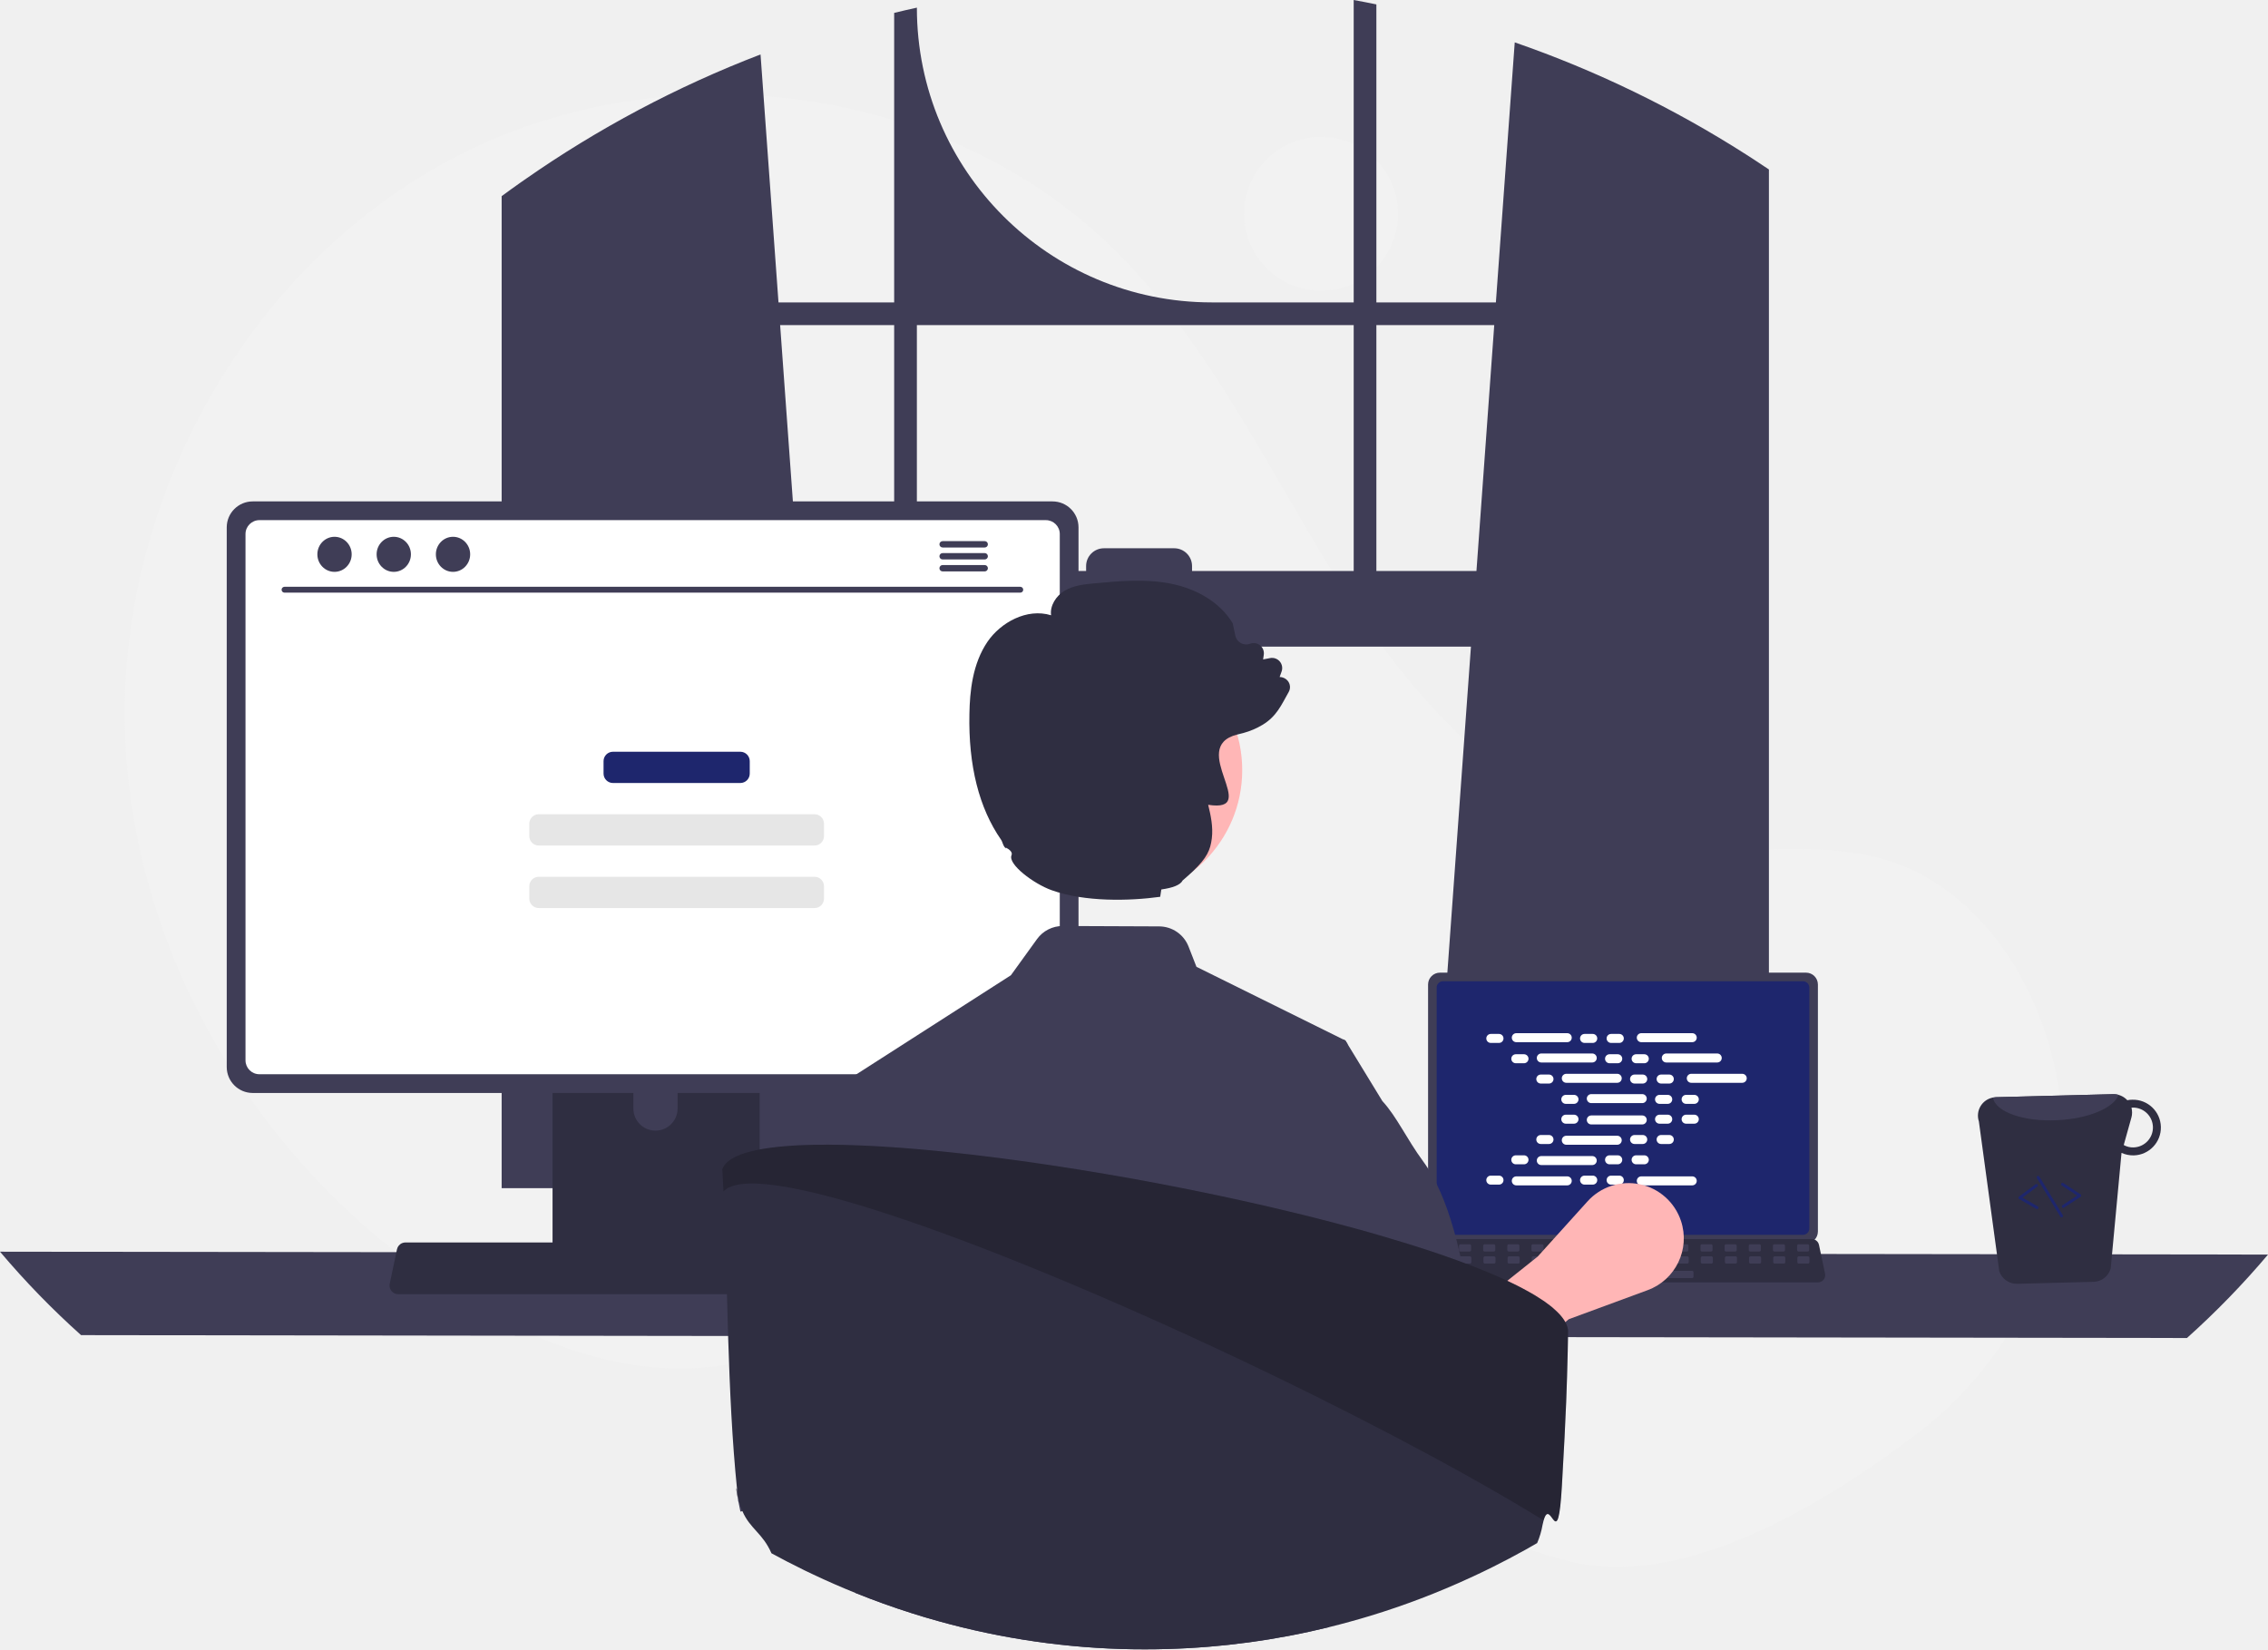
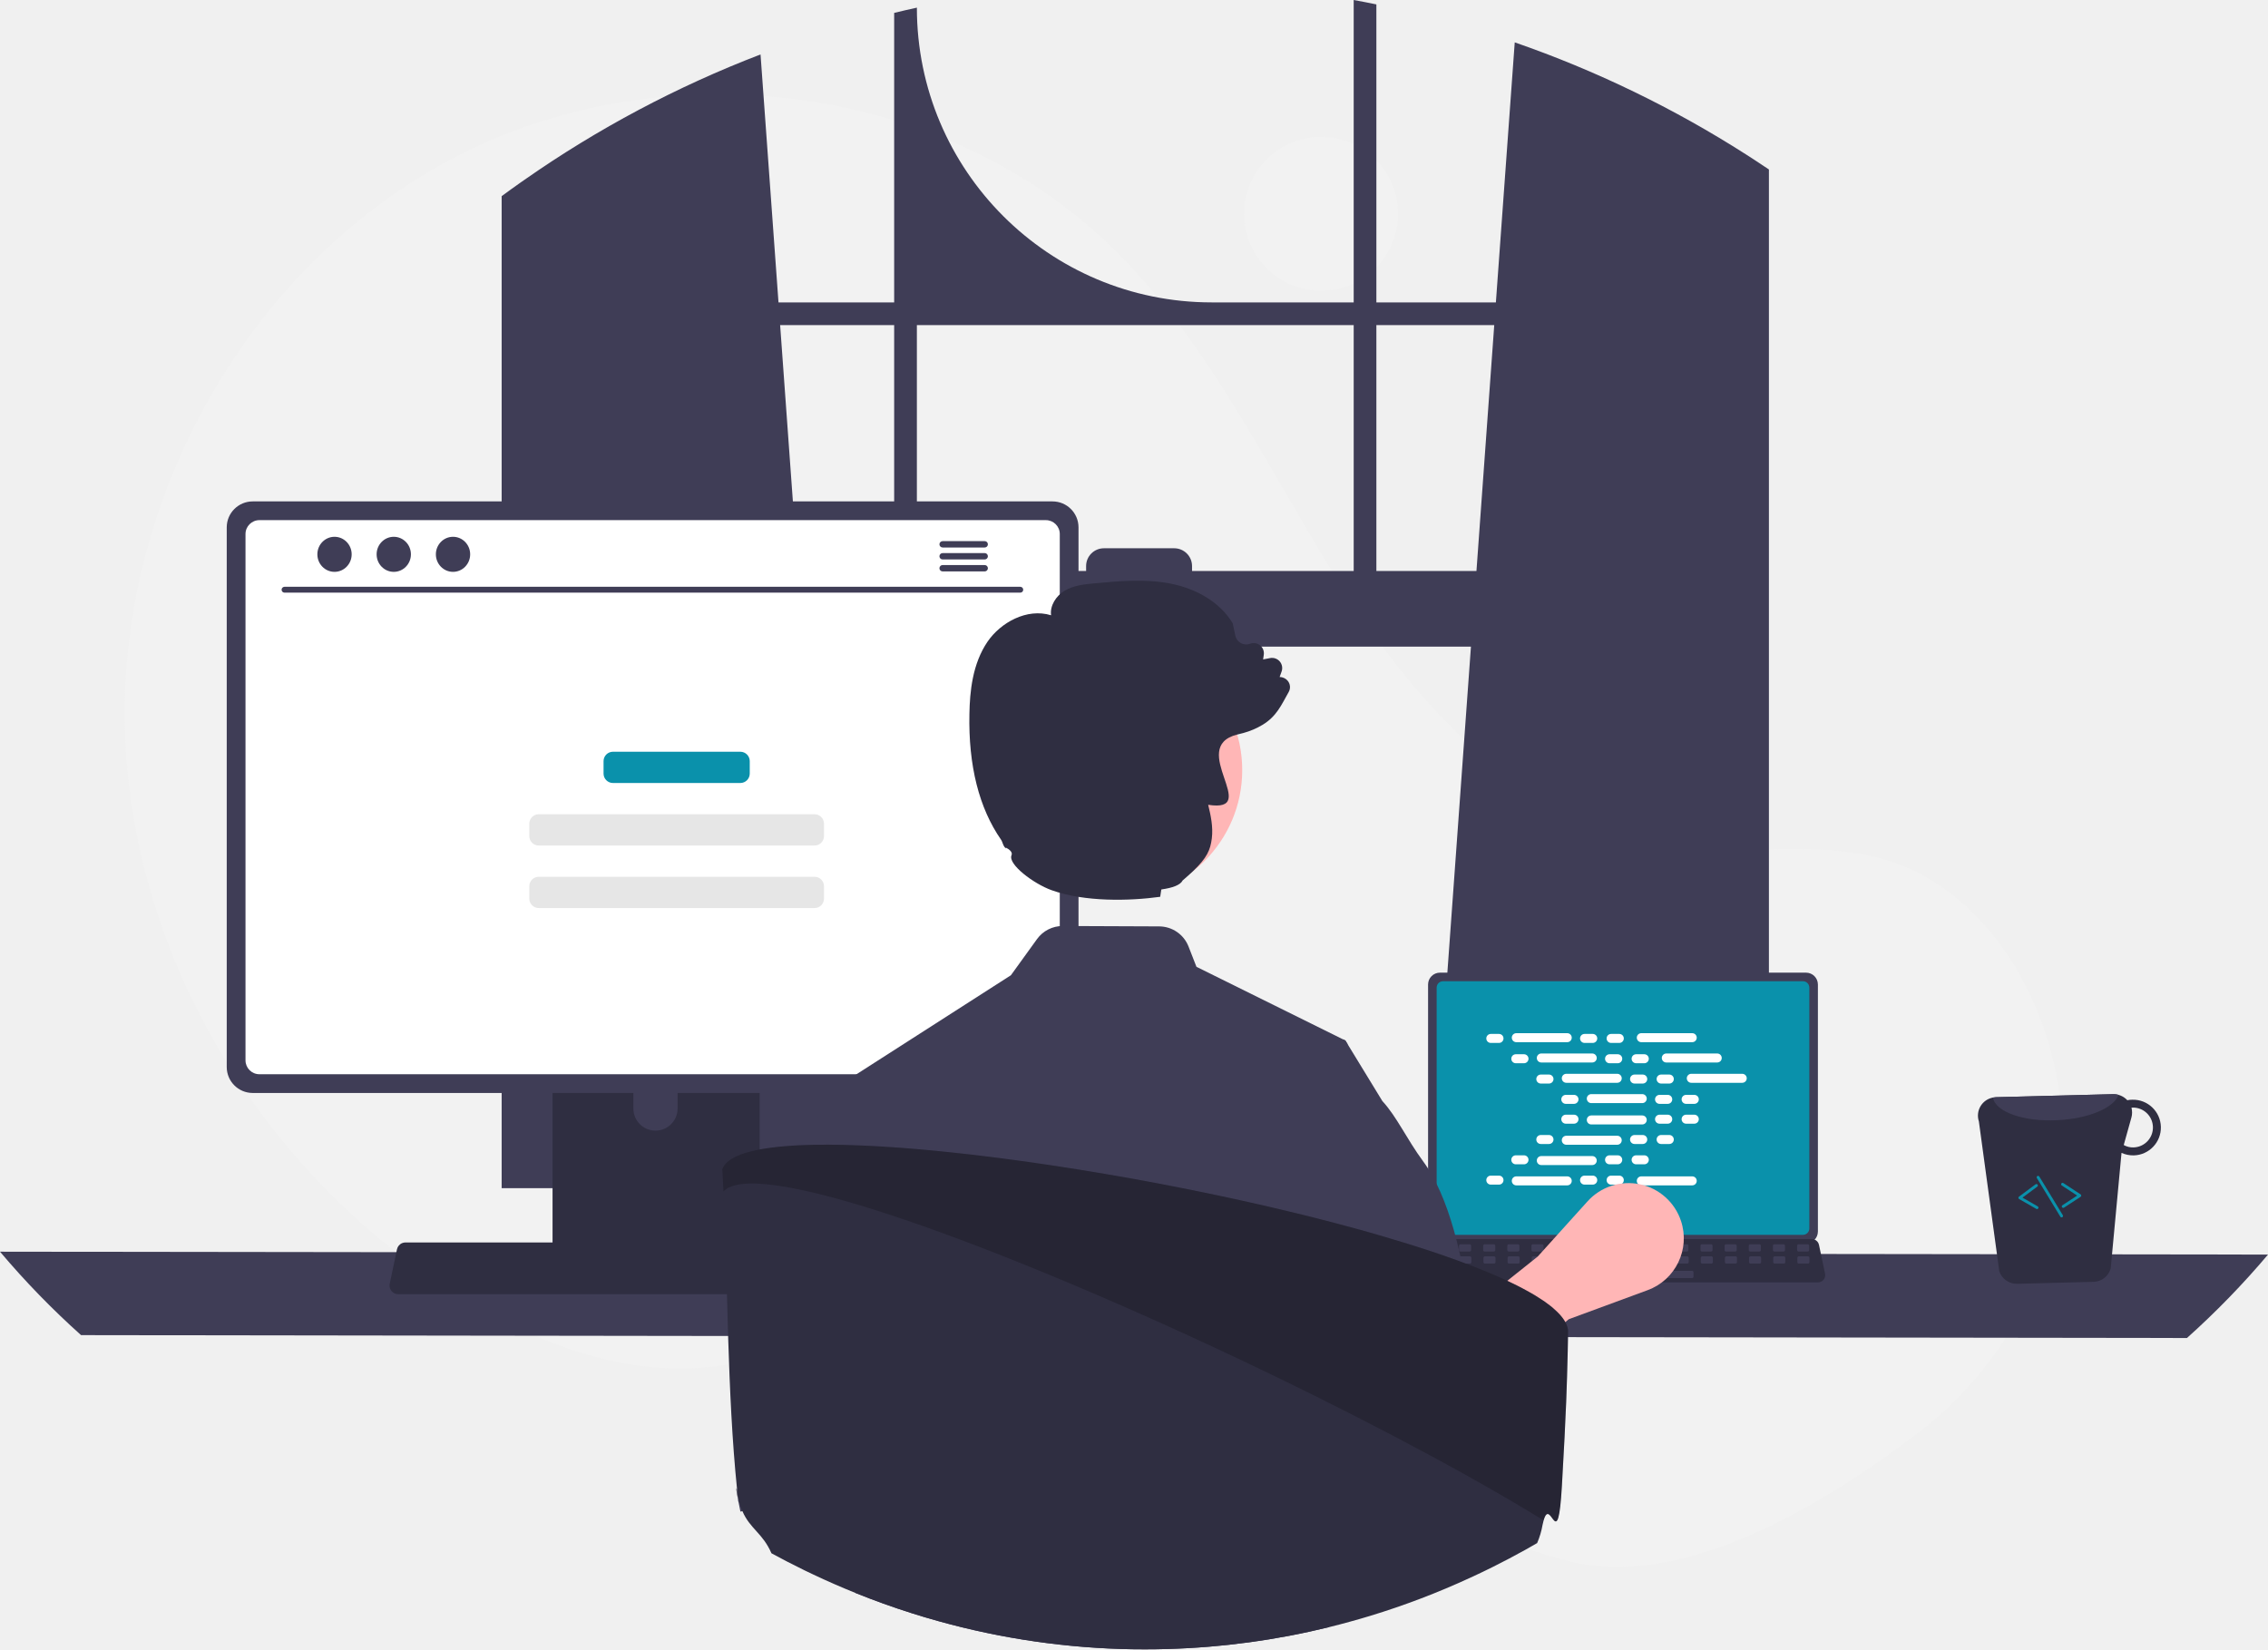
<svg xmlns="http://www.w3.org/2000/svg" data-name="Layer 1" width="786.82" height="572.258" viewBox="0 0 786.82 572.258">
  <circle cx="458.321" cy="74.182" r="26.701" fill="#f2f2f2" />
  <path d="M872.038,661.023c39.688-30.229,58.644-81.025,46.776-129.482q-.442-1.806-.934-3.604c-7.867-28.763-27.332-56.101-55.7-65.291-23.82-7.717-49.82-1.783-74.669-4.851-48.781-6.024-86.601-45.494-113.211-86.819-26.611-41.325-47.062-87.583-82.422-121.724-58.285-56.275-153.362-68.391-225.627-31.76C293.987,254.121,247.955,335.391,249.918,416.386c1.963,80.995,50.046,158.432,119.875,199.517,25.652,15.093,55.321,25.785,84.848,22.044,25.62-3.246,48.899-17.013,74.399-21.1,40.091-6.426,79.927,11.701,114.603,32.824,34.676,21.123,68.17,46.16,107.574,55.952C789.478,715.131,836.881,687.801,872.038,661.023Z" transform="translate(-206.59 -163.8711)" fill="#f2f2f2" />
  <path d="M815.016,219.191c-.87-.58-1.75-1.13-2.62-1.69a380.24,380.24,0,0,0-80.31-38.93l-6.54,90.22h-41.46v-103.39c-2.61-.54-5.24-1.05-7.87-1.53v104.92H626.946A102.27,102.27,0,0,1,524.676,166.521v-0c-2.64.57-5.26,1.18-7.88,1.83v100.44h-40.13l-6.23-86.03a380.858,380.858,0,0,0-81.94,43.53c-.44.3-.88.61-1.31.91-2.21,1.55-4.39,3.13-6.56,4.73v344.19h118.27l-2.09-28.95-11.5-158.95h231.59l-11.5,158.95-2.09,28.95h116.96v-353.45Q817.656,220.901,815.016,219.191Zm-298.22,142.78h-33.39l-6.17-85.3h39.56Zm159.42,0h-56.08v-1.69a6.18,6.18,0,0,0-6.19-6.18h-24.38a6.178,6.178,0,0,0-6.18,6.18v1.69h-58.71v-85.3h151.54Zm7.87,0v-85.3h40.89l-6.17,85.3Z" transform="translate(-206.59 -163.8711)" fill="#3f3d56" />
  <path d="M206.59,598.162a289.003,289.003,0,0,0,28.12,28.95l730.58,1a289.003,289.003,0,0,0,28.12-28.95Z" transform="translate(-206.59 -163.8711)" fill="#3f3d56" />
  <path d="M702.02,505.462v85.704a4.122,4.122,0,0,0,4.119,4.119H833.143a4.122,4.122,0,0,0,4.119-4.119v-85.704a4.124,4.124,0,0,0-4.119-4.115H706.139A4.124,4.124,0,0,0,702.02,505.462Z" transform="translate(-206.59 -163.8711)" fill="#3f3d56" />
-   <path d="M704.999,506.529V590.109a2.205,2.205,0,0,0,2.201,2.201H832.086a2.205,2.205,0,0,0,2.201-2.201V506.529a2.206,2.206,0,0,0-2.201-2.206H707.201A2.206,2.206,0,0,0,704.999,506.529Z" transform="translate(-206.59 -163.8711)" fill="#1e266d" />
+   <path d="M704.999,506.529V590.109a2.205,2.205,0,0,0,2.201,2.201H832.086a2.205,2.205,0,0,0,2.201-2.201V506.529a2.206,2.206,0,0,0-2.201-2.206H707.201A2.206,2.206,0,0,0,704.999,506.529Z" transform="translate(-206.59 -163.8711)" fill="#0a91ab" />
  <path d="M699.364,607.881a2.47,2.47,0,0,0,1.943.93H837.299a2.502,2.502,0,0,0,2.446-3.016l-2.111-10.027a2.507,2.507,0,0,0-1.558-1.818,2.425,2.425,0,0,0-.888-.168H703.41a2.424,2.424,0,0,0-.888.168,2.507,2.507,0,0,0-1.558,1.818l-2.111,10.027A2.501,2.501,0,0,0,699.364,607.881Z" transform="translate(-206.59 -163.8711)" fill="#2f2e41" />
  <rect x="830.034" y="595.588" width="4.188" height="2.513" rx="0.488" transform="translate(1457.666 1029.819) rotate(-180)" fill="#3f3d56" />
  <rect x="821.657" y="595.588" width="4.188" height="2.513" rx="0.488" transform="translate(1440.912 1029.819) rotate(-180)" fill="#3f3d56" />
  <rect x="813.28" y="595.588" width="4.188" height="2.513" rx="0.488" transform="translate(1424.158 1029.819) rotate(-180)" fill="#3f3d56" />
  <rect x="804.903" y="595.588" width="4.188" height="2.513" rx="0.488" transform="translate(1407.404 1029.819) rotate(-180)" fill="#3f3d56" />
  <rect x="796.526" y="595.588" width="4.188" height="2.513" rx="0.488" transform="translate(1390.65 1029.819) rotate(-180)" fill="#3f3d56" />
  <rect x="788.149" y="595.588" width="4.188" height="2.513" rx="0.488" transform="translate(1373.896 1029.819) rotate(-180)" fill="#3f3d56" />
  <rect x="779.772" y="595.588" width="4.188" height="2.513" rx="0.488" transform="translate(1357.142 1029.819) rotate(-180)" fill="#3f3d56" />
  <rect x="771.395" y="595.588" width="4.188" height="2.513" rx="0.488" transform="translate(1340.388 1029.819) rotate(-180)" fill="#3f3d56" />
  <rect x="763.018" y="595.588" width="4.188" height="2.513" rx="0.488" transform="translate(1323.634 1029.819) rotate(-180)" fill="#3f3d56" />
  <rect x="754.641" y="595.588" width="4.188" height="2.513" rx="0.488" transform="translate(1306.88 1029.819) rotate(-180)" fill="#3f3d56" />
  <rect x="746.264" y="595.588" width="4.188" height="2.513" rx="0.488" transform="translate(1290.126 1029.819) rotate(-180)" fill="#3f3d56" />
  <rect x="737.887" y="595.588" width="4.188" height="2.513" rx="0.488" transform="translate(1273.372 1029.819) rotate(-180)" fill="#3f3d56" />
  <rect x="729.51" y="595.588" width="4.188" height="2.513" rx="0.488" transform="translate(1256.618 1029.819) rotate(-180)" fill="#3f3d56" />
  <rect x="721.133" y="595.588" width="4.188" height="2.513" rx="0.488" transform="translate(1239.865 1029.819) rotate(-180)" fill="#3f3d56" />
  <rect x="712.756" y="595.588" width="4.188" height="2.513" rx="0.488" transform="translate(1223.111 1029.819) rotate(-180)" fill="#3f3d56" />
  <rect x="704.379" y="595.588" width="4.188" height="2.513" rx="0.488" transform="translate(1206.357 1029.819) rotate(-180)" fill="#3f3d56" />
  <rect x="830.133" y="599.777" width="4.188" height="2.513" rx="0.488" transform="translate(1457.864 1038.196) rotate(-180)" fill="#3f3d56" />
  <rect x="821.756" y="599.777" width="4.188" height="2.513" rx="0.488" transform="translate(1441.11 1038.196) rotate(-180)" fill="#3f3d56" />
  <rect x="813.379" y="599.777" width="4.188" height="2.513" rx="0.488" transform="translate(1424.356 1038.196) rotate(-180)" fill="#3f3d56" />
  <rect x="805.002" y="599.777" width="4.188" height="2.513" rx="0.488" transform="translate(1407.602 1038.196) rotate(-180)" fill="#3f3d56" />
  <rect x="796.625" y="599.777" width="4.188" height="2.513" rx="0.488" transform="translate(1390.848 1038.196) rotate(-180)" fill="#3f3d56" />
  <rect x="788.248" y="599.777" width="4.188" height="2.513" rx="0.488" transform="translate(1374.094 1038.196) rotate(-180)" fill="#3f3d56" />
  <rect x="779.871" y="599.777" width="4.188" height="2.513" rx="0.488" transform="translate(1357.34 1038.196) rotate(-180)" fill="#3f3d56" />
  <rect x="771.494" y="599.777" width="4.188" height="2.513" rx="0.488" transform="translate(1340.586 1038.196) rotate(-180)" fill="#3f3d56" />
  <rect x="763.117" y="599.777" width="4.188" height="2.513" rx="0.488" transform="translate(1323.832 1038.196) rotate(-180)" fill="#3f3d56" />
  <rect x="754.74" y="599.777" width="4.188" height="2.513" rx="0.488" transform="translate(1307.078 1038.196) rotate(-180)" fill="#3f3d56" />
  <rect x="746.363" y="599.777" width="4.188" height="2.513" rx="0.488" transform="translate(1290.324 1038.196) rotate(-180)" fill="#3f3d56" />
  <rect x="737.986" y="599.777" width="4.188" height="2.513" rx="0.488" transform="translate(1273.57 1038.196) rotate(-180)" fill="#3f3d56" />
  <rect x="729.609" y="599.777" width="4.188" height="2.513" rx="0.488" transform="translate(1256.816 1038.196) rotate(-180)" fill="#3f3d56" />
  <rect x="721.232" y="599.777" width="4.188" height="2.513" rx="0.488" transform="translate(1240.062 1038.196) rotate(-180)" fill="#3f3d56" />
  <rect x="712.855" y="599.777" width="4.188" height="2.513" rx="0.488" transform="translate(1223.309 1038.196) rotate(-180)" fill="#3f3d56" />
  <rect x="704.478" y="599.777" width="4.188" height="2.513" rx="0.488" transform="translate(1206.555 1038.196) rotate(-180)" fill="#3f3d56" />
  <rect x="760.604" y="604.803" width="33.508" height="2.513" rx="0.488" transform="translate(1348.126 1048.248) rotate(-180)" fill="#3f3d56" />
  <rect x="515.631" y="358.737" width="5.966" height="3.122" rx="1.561" fill="#fff" />
  <rect x="548.154" y="358.737" width="5.966" height="3.122" rx="1.561" fill="#fff" />
  <rect x="557.369" y="358.737" width="5.966" height="3.122" rx="1.561" fill="#fff" />
  <rect x="524.477" y="358.477" width="20.796" height="3.122" rx="1.561" fill="#fff" />
  <rect x="567.841" y="358.477" width="20.796" height="3.122" rx="1.561" fill="#fff" />
  <rect x="524.304" y="365.784" width="5.966" height="3.122" rx="1.561" fill="#fff" />
  <rect x="556.827" y="365.784" width="5.966" height="3.122" rx="1.561" fill="#fff" />
  <rect x="566.042" y="365.784" width="5.966" height="3.122" rx="1.561" fill="#fff" />
  <rect x="533.15" y="365.523" width="20.796" height="3.122" rx="1.561" fill="#fff" />
  <rect x="576.514" y="365.523" width="20.796" height="3.122" rx="1.561" fill="#fff" />
  <rect x="532.977" y="372.83" width="5.966" height="3.122" rx="1.561" fill="#fff" />
  <rect x="565.5" y="372.83" width="5.966" height="3.122" rx="1.561" fill="#fff" />
  <rect x="574.715" y="372.83" width="5.966" height="3.122" rx="1.561" fill="#fff" />
  <rect x="541.823" y="372.57" width="20.796" height="3.122" rx="1.561" fill="#fff" />
  <rect x="585.187" y="372.57" width="20.796" height="3.122" rx="1.561" fill="#fff" />
  <rect x="541.649" y="379.877" width="5.966" height="3.122" rx="1.561" fill="#fff" />
  <rect x="574.172" y="379.877" width="5.966" height="3.122" rx="1.561" fill="#fff" />
  <rect x="583.387" y="379.877" width="5.966" height="3.122" rx="1.561" fill="#fff" />
  <rect x="550.496" y="379.617" width="20.796" height="3.122" rx="1.561" fill="#fff" />
  <rect x="548.154" y="407.898" width="5.966" height="3.122" rx="1.561" fill="#fff" />
  <rect x="557.369" y="407.898" width="5.966" height="3.122" rx="1.561" fill="#fff" />
  <rect x="567.841" y="408.158" width="20.796" height="3.122" rx="1.561" fill="#fff" />
  <rect x="515.631" y="407.898" width="5.966" height="3.122" rx="1.561" fill="#fff" />
  <rect x="524.477" y="408.158" width="20.796" height="3.122" rx="1.561" fill="#fff" />
  <rect x="524.304" y="400.851" width="5.966" height="3.122" rx="1.561" fill="#fff" />
  <rect x="556.827" y="400.851" width="5.966" height="3.122" rx="1.561" fill="#fff" />
  <rect x="566.042" y="400.851" width="5.966" height="3.122" rx="1.561" fill="#fff" />
  <rect x="533.15" y="401.111" width="20.796" height="3.122" rx="1.561" fill="#fff" />
  <rect x="532.977" y="393.804" width="5.966" height="3.122" rx="1.561" fill="#fff" />
  <rect x="565.5" y="393.804" width="5.966" height="3.122" rx="1.561" fill="#fff" />
  <rect x="574.715" y="393.804" width="5.966" height="3.122" rx="1.561" fill="#fff" />
  <rect x="541.823" y="394.064" width="20.796" height="3.122" rx="1.561" fill="#fff" />
  <rect x="541.649" y="386.758" width="5.966" height="3.122" rx="1.561" fill="#fff" />
  <rect x="574.172" y="386.758" width="5.966" height="3.122" rx="1.561" fill="#fff" />
  <rect x="583.387" y="386.758" width="5.966" height="3.122" rx="1.561" fill="#fff" />
  <rect x="550.496" y="387.018" width="20.796" height="3.122" rx="1.561" fill="#fff" />
  <path d="M711.507,654.353l-13.35-21.102,41.902-33.403,17.295-19.161a19.161,19.161,0,0,1,32.418,6.828h0a19.161,19.161,0,0,1-11.57,23.991l-27.349,10.075Z" transform="translate(-206.59 -163.8711)" fill="#ffb6b6" />
  <path d="M398.28,501.352v102.56h71.85v-102.56a3.448,3.448,0,0,0-2.43-3.3,3.175,3.175,0,0,0-1.03-.16H401.75A3.463,3.463,0,0,0,398.28,501.352Zm28.04,35.24a7.67,7.67,0,0,1,15.34,0v11.9a7.67,7.67,0,0,1-15.34,0Z" transform="translate(-206.59 -163.8711)" fill="#2f2e41" />
  <path d="M398.06,600.632v9.89a1.946,1.946,0,0,0,1.93,1.94h68.43a1.94,1.94,0,0,0,1.93-1.94v-9.89Z" transform="translate(-206.59 -163.8711)" fill="#3f3d56" />
  <path d="M285.25,346.832V534.092a9.007,9.007,0,0,0,9,9h277.5a9.007,9.007,0,0,0,9-9V346.832a9.011,9.011,0,0,0-9-8.99H294.25A9.012,9.012,0,0,0,285.25,346.832Z" transform="translate(-206.59 -163.8711)" fill="#3f3d56" />
  <path d="M291.76,349.162v182.62a4.818,4.818,0,0,0,4.81,4.81H569.44a4.818,4.818,0,0,0,4.81-4.81v-182.62a4.82,4.82,0,0,0-4.81-4.82H296.57A4.821,4.821,0,0,0,291.76,349.162Z" transform="translate(-206.59 -163.8711)" fill="#fff" />
  <path d="M342.4,611.792a2.948,2.948,0,0,0,2.32,1.11h162.34a2.987,2.987,0,0,0,2.92-3.6l-2.52-11.97a2.993,2.993,0,0,0-1.86-2.17,2.895,2.895,0,0,0-1.06-.2H347.23a2.894,2.894,0,0,0-1.06.2,2.992,2.992,0,0,0-1.86,2.17l-2.52,11.97A2.985,2.985,0,0,0,342.4,611.792Z" transform="translate(-206.59 -163.8711)" fill="#2f2e41" />
  <path d="M560.585,369.499H305.261a1.016,1.016,0,0,1,0-2.031H560.585a1.016,1.016,0,0,1,0,2.031Z" transform="translate(-206.59 -163.8711)" fill="#3f3d56" />
  <ellipse cx="116.051" cy="192.33" rx="5.95" ry="6.083" fill="#3f3d56" />
  <ellipse cx="136.607" cy="192.33" rx="5.95" ry="6.083" fill="#3f3d56" />
  <ellipse cx="157.163" cy="192.33" rx="5.95" ry="6.083" fill="#3f3d56" />
  <path d="M548.206,351.622h-14.6a1.105,1.105,0,0,0,0,2.21h14.6a1.105,1.105,0,0,0,0-2.21Z" transform="translate(-206.59 -163.8711)" fill="#3f3d56" />
  <path d="M548.206,355.772h-14.6a1.105,1.105,0,0,0,0,2.21h14.6a1.105,1.105,0,0,0,0-2.21Z" transform="translate(-206.59 -163.8711)" fill="#3f3d56" />
  <path d="M548.206,359.922h-14.6a1.105,1.105,0,0,0,0,2.21h14.6a1.105,1.105,0,0,0,0-2.21Z" transform="translate(-206.59 -163.8711)" fill="#3f3d56" />
  <path d="M900.186,604.972a6.416,6.416,0,0,0,6.183,4.331l26.492-.682a6.329,6.329,0,0,0,5.981-4.657l3.749-40.087a9.794,9.794,0,0,0,4.238.871,9.661,9.661,0,1,0-.485-19.317,8.184,8.184,0,0,0-1.736.181,6.548,6.548,0,0,0-4.874-2.103l-40.751,1.052a5.853,5.853,0,0,0-1.005.125,6.365,6.365,0,0,0-4.873,8.265Zm43.173-43.817,2.668-9.553a6.506,6.506,0,0,0,.02-3.375c.129-0.0.244-.062.373-.062a6.91,6.91,0,0,1,.324,13.817A6.505,6.505,0,0,1,943.359,561.156Z" transform="translate(-206.59 -163.8711)" fill="#2f2e41" />
  <path d="M897.978,544.686c.868,4.964,10.629,8.454,22.366,7.847,10.793-.497,19.617-4.287,21.234-8.778a6.025,6.025,0,0,0-1.844-.246l-40.751,1.052A5.853,5.853,0,0,0,897.978,544.686Z" transform="translate(-206.59 -163.8711)" fill="#3f3d56" />
-   <path d="M922.494,582.944a.497.497,0,0,0,.151-.066l5.753-3.766a.499.499,0,0,0,0-.836l-5.98-3.917a.5.5,0,1,0-.548.836l5.341,3.498-5.114,3.348a.5.5,0,0,0,.396.903Z" transform="translate(-206.59 -163.8711)" fill="#1e266d" />
-   <path d="M913.408,583.363a.5.5,0,0,0,.126-.918l-5.303-3.04,5.126-3.807a.5.5,0,1,0-.596-.802l-5.739,4.263a.5.5,0,0,0,.049.835l5.965,3.42A.5.5,0,0,0,913.408,583.363Z" transform="translate(-206.59 -163.8711)" fill="#1e266d" />
-   <path d="M921.922,586.244a.482.482,0,0,0,.137-.058.5.5,0,0,0,.168-.687l-8.155-13.408a.5.5,0,0,0-.854.521l8.155,13.408A.5.5,0,0,0,921.922,586.244Z" transform="translate(-206.59 -163.8711)" fill="#1e266d" />
-   <rect x="209.385" y="260.827" width="50.719" height="10.846" rx="3.264" fill="#1e266d" />
+   <path d="M922.494,582.944a.497.497,0,0,0,.151-.066l5.753-3.766a.499.499,0,0,0,0-.836l-5.98-3.917a.5.5,0,1,0-.548.836l5.341,3.498-5.114,3.348a.5.5,0,0,0,.396.903Z" transform="translate(-206.59 -163.8711)" fill="#0a91ab" />
+   <path d="M913.408,583.363a.5.5,0,0,0,.126-.918l-5.303-3.04,5.126-3.807a.5.5,0,1,0-.596-.802l-5.739,4.263a.5.5,0,0,0,.049.835l5.965,3.42A.5.5,0,0,0,913.408,583.363Z" transform="translate(-206.59 -163.8711)" fill="#0a91ab" />
+   <path d="M921.922,586.244a.482.482,0,0,0,.137-.058.5.5,0,0,0,.168-.687l-8.155-13.408a.5.5,0,0,0-.854.521l8.155,13.408A.5.5,0,0,0,921.922,586.244Z" transform="translate(-206.59 -163.8711)" fill="#0a91ab" />
+   <rect x="209.385" y="260.827" width="50.719" height="10.846" rx="3.264" fill="#0a91ab" />
  <rect x="183.626" y="282.519" width="102.236" height="10.846" rx="3.264" fill="#e6e6e6" />
  <rect x="183.626" y="304.21" width="102.236" height="10.846" rx="3.264" fill="#e6e6e6" />
  <path d="M497.301,540.717l.217.684.011.023,6.525,19.838,7.506,22.861,14.123,42.961.137,6.673v.023l1.049,53.684-2.909,7.278,3.274,11.932s-1.506-18.037-9.582-7.679c-4.574,5.886-9.925,11.91-14.317,17.556q9.6,3.884,19.507,7.027c1.426.456,2.863.89,4.301,1.323q.462.137.924.274a266.863,266.863,0,0,0,67.351,10.826c1.186.034,2.35.057,3.479.08.399.011.787.023,1.175.023,1.278.011,2.544.023,3.822.023q3.867,0,7.7-.114a266.853,266.853,0,0,0,56.091-7.586c-.125-7.586-.468-16.45-.958-25.918-.228-4.643-5.35-9.674-5.658-14.533-.217-3.65,4.381-7.084,4.141-10.792-1.551-22.827-3.491-14.064-4.928-30.229q-.222-2.379-.411-4.552c-.924-10.381-1.563-16.872-1.563-16.872l6.137-38.683,9.639-60.734-.742-1.221-.833-.411-50.844-25.165-2.761-7.073a10.979,10.979,0,0,0-10.141-6.947l-33.493-.137a10.931,10.931,0,0,0-8.909,4.529l-9.069,12.56Z" transform="translate(-206.59 -163.8711)" fill="#3f3d56" />
  <path d="M533.407,617.525,525.82,633.758l-5.179,11.088-8.909,46.646-4.46,4.734L503.45,679.467l-39.998,8.881c-1.312-7.29-.351.247-1.161-7.75.228-.228.468-.456.707-.685.639-.593,1.175-1.152,1.164-1.688-.456-27.584.913-74.526,12.343-102.966a60.053,60.053,0,0,1,7.027-13.107c.228-.308.445-.616.662-.924,5.27-7.381,8.601-14.647,13.324-19.815v-.011a.53.53,0,0,0,.08-.08.157.157,0,0,0,.046-.034l32.443-17.203,1.392,39.105.992,28.109Z" transform="translate(-206.59 -163.8711)" fill="#3f3d56" />
  <path d="M650.391,622.135l9.476,20.275,3.307,7.061,8.907,46.642,4.446,4.723,3.83-16.755,1.8-.369,32.459-6.722,9.461,30.046a17.984,17.984,0,0,0-3.261-22.506c-.646-.585-1.184-1.154-1.169-1.692.538-32.443-1.446-91.684-19.367-116.066-5.692-7.738-9.107-15.445-14.076-20.829-.015-.015-.015-.031-.031-.031L674.081,526.114l-.738-1.215-.831-.415Z" transform="translate(-206.59 -163.8711)" fill="#3f3d56" />
  <circle id="a657ec4b-47ce-4d2a-9c58-81a811696ca9" data-name="Ellipse 5" cx="386.397" cy="267.201" r="44.558" fill="#ffb6b6" />
  <path d="M653.212,399.948a3.759,3.759,0,0,0-2.69-1.19l.67-1.86a3.528,3.528,0,0,0-3.96-4.7l-2.44.47.23-1.63a3.534,3.534,0,0,0-4.73-3.82,3.766,3.766,0,0,1-3.24-.23,3.846,3.846,0,0,1-1.92-2.61l-.85-4.1-.09-.22c-4.14-6.9-12.1-11.92-21.84-13.76-8.67-1.65-17.56-.81-26.13-.02-3.4.32-7.24.68-10.44,2.64-2.72,1.68-5.02,5.04-4.55,8.43-8.45-2.59-17.51,2.58-22,9.1-5.32,7.76-6.19,17.48-6.33,25.08-.38,17.98,3.33,32.69,11,43.73.56.8.7,2.47,1.81,3.03l-.23-.37c1.24.62,2.5,1.62,2.03,2.69-1.35,3.08,7.62,9.89,13.94,12.14,11.53,4.11,26.86,3.76,37.64,2.28l.38-2.55c3.89-.53,6.63-1.54,7.4-3.12,1.36-1.16,2.52-2.2,3.53-3.16l.01-.01c.02-.02.06-.05.08-.07,4.87-4.67,6-7.33,6.51-11.38.49-3.97-.38-8-1.27-11.63,18.74,2.9-7.38-19.96,10.08-24.38a5.434,5.434,0,0,1,.61-.15c.51-.12,1.02-.24,1.51-.38a26.448,26.448,0,0,0,6.72-2.87c4.88-2.97,6.49-6.91,9.01-11.35A3.427,3.427,0,0,0,653.212,399.948Z" transform="translate(-206.59 -163.8711)" fill="#2f2e41" />
  <path d="M750.582,625.308c-.01,1.75-.03,4.2-.11,7.23q-.015.63-.03,1.29c-.13,5.57-.26,10.24-.47,15.43-.01.36-.02.71-.04,1.07-.28,7.24-.72,15.67-1.48,29.02-1.41,24.66-3.87,3.39-6.34,12.04-.12.43-.25.94-.37,1.54a27.916,27.916,0,0,1-1.88,6.33c-1.31.78-2.66,1.53-3.99,2.28-3.79,2.11-7.64,4.14-11.52,6.07-2.18,1.08-4.37,2.14-6.57,3.16-.35.16-.69.32-1.03.47a270.887,270.887,0,0,1-34.75,13.26c-2.32.7-4.63,1.38-6.97,2.01-2.44.68-4.88,1.32-7.35,1.92a266.893,266.893,0,0,1-56.09,7.59c-2.55.08-5.12.11-7.7.11-1.28,0-2.54-.01-3.82-.02-.39,0-.78-.01-1.17-.02-1.13-.03-2.3-.05-3.48-.08a266.663,266.663,0,0,1-67.35-10.83l-.93-.27c-1.44-.44-2.87-.87-4.3-1.33q-9.9-3.135-19.51-7.02-7.335-2.955-14.5-6.34a.339.339,0,0,1-.12-.06c-1-.46-2.01-.94-3.01-1.43-.13-.07-.27-.14-.41-.21q-5.595-2.73-11.07-5.72c-3.07-7.05-7.39-8.4-10.07-14.6a25.874,25.874,0,0,1-1.68-5.74c0-.02-.01-.04-.01-.07.28,3.72-1.19-6.6-.01-.04-.01-.12-.02-.25-.03-.4-.03-.36-.07-.8-.13-1.35-3.43-33.49-3.21-71.79-4.7-103.35q-.15-3.06-.31-5.86c-.03-.62-.07-1.23-.11-1.83.07-.18.15-.37.24-.55a1.002,1.002,0,0,1,.07-.15,1.623,1.623,0,0,1,.1-.18c.02-.03.05-.07.07-.1a.917.917,0,0,1,.05-.1c.09-.14.19-.29.3-.43.05-.06.09-.11.14-.16a.808.808,0,0,1,.12-.14.637.637,0,0,1,.11-.13c.04-.04.08-.09.13-.14a.302.302,0,0,1,.08-.08,2.033,2.033,0,0,1,.26-.25,9.624,9.624,0,0,1,1.14-.9c.14-.09.29-.18.43-.28a19.135,19.135,0,0,1,3.17-1.52c.38-.14.76-.27,1.17-.41.15-.04.29-.09.44-.14.22-.07.44-.14.67-.19,1.14-.34,2.37-.63,3.7-.9.16-.03.33-.06.5-.1.24-.05.49-.09.74-.13.34-.06.69-.12,1.04-.18,2.97-.47,6.34-.82,10.06-1.05q.525-.03,1.05-.06c.41-.02.82-.04,1.24-.06.35-.02.71-.03,1.07-.04.35-.02.71-.03,1.08-.04,1.01-.03,2.05-.06,3.11-.08,3.02-.06,6.2-.04,9.54.03,1.55.04,3.13.08,4.75.15.11,0,.21.01.31.01,1.41.05,2.83.11,4.29.19,1.02.05,2.05.1,3.08.16.97.06,1.95.12,2.94.19.77.04,1.54.1,2.32.15.66.05,1.32.1,1.98.14l.9.06c.49.04.98.07,1.48.12,1.1.09,2.2.18,3.32.27,1.11.1,2.24.2,3.37.3s2.27.21,3.41.32c.12.01.23.02.34.03,1.04.11,2.08.21,3.13.32.24.02.49.04.73.07,1.001.101,2.022.218,3.032.326.31.033.618.066.929.1.791.086,1.572.161,2.368.254,1.05.12,2.12.23,3.16.37.81.09,1.62.18,2.43.28,1.27.15,2.56.31,3.85.48.49.06.98.12,1.47.19,3.68.46,7.4.97,11.18,1.5,5.73.81,11.55,1.69,17.41,2.64q8.805,1.425,17.71,3.01c1.5.27,3,.54,4.51.82q1.02.195,2.04.39c1.16.21,2.32.43,3.48.65,1.16.22,2.32.44,3.48.67,1.38.27,2.77.54,4.15.81,9.09,1.8,18.13,3.72,26.95,5.73,1.45.33,2.9.67,4.34,1q4.32,1.005,8.56,2.04c.78.18,1.55.37,2.32.56,1.92.48,3.84.96,5.73,1.45l.33.09c1.39.34,2.75.69,4.11,1.05q4.815,1.26,9.47,2.55,3.09.855,6.11,1.73c3.01.87,5.96,1.75,8.83,2.64.71.22,1.42.44,2.12.65,2.1.65,4.17,1.31,6.18,1.97,1.6.52,3.16,1.05,4.7,1.58q2.31.795,4.53,1.59c.95.34,1.89.7,2.83,1.04,1.35.5,2.68,1,3.98,1.5.4.15.79.31,1.18.46.25.11.49.2.73.3.47.19.95.37,1.41.56.47.18.93.37,1.39.57.45.18.91.37,1.35.56.45.18.89.37,1.33.57.37.15.73.31,1.08.47.71.31,1.42.62,2.11.94.34.16.68.31,1.02.47l.78.36c.11.06.22.11.33.16.25.12.51.25.76.37.58.27,1.15.56,1.71.83.75.38,1.48.76,2.18,1.13.71.38,1.4.76,2.06,1.13.11.06.21.12.32.18.15.08.3.17.45.25.51.29,1,.59,1.49.88.96.59,1.87,1.17,2.72,1.75.19.13.37.26.56.38.63.45,1.23.89,1.79,1.34,0,.01,0,.01.01.01.19.14.37.29.55.43.15.14.31.26.46.4.52.45,1,.88,1.44,1.32a5.667,5.667,0,0,1,.42.43,1.208,1.208,0,0,1,.16.16c.2.2.38.4.55.6a.553.553,0,0,1,.07.09c.24.28.46.56.67.84.1.14.21.28.3.42.12.17.24.35.34.52.09.14.17.29.25.43a7.257,7.257,0,0,1,.54,1.13,5.241,5.241,0,0,1,.27.82A5.844,5.844,0,0,1,750.582,625.308Z" transform="translate(-206.59 -163.8711)" fill="#2f2e41" />
  <path d="M750.582,625.308c-.01,1.75-.03,4.2-.11,7.23-.01.42-.03.85-.04,1.29-.1,4.25-.25,9.5-.46,15.43-.01.36-.02.71-.04,1.07-.28,7.24-.72,15.67-1.48,29.02-1.41,24.66-3.87,3.39-6.34,12.04-6.86-4.22-14.38-8.64-22.42-13.18q-2.175-1.23-4.39-2.47c-16.08-8.97-34.04-18.37-52.79-27.68-.74-.37-1.49-.74-2.23-1.1-42.95-21.23-89.83-41.88-127.81-55.66-7.33-2.66-14.33-5.06-20.91-7.17-13.86-4.43-25.84-7.53-35.06-8.87-9.6-1.4-16.23-.9-18.91,1.99q-.15-3.06-.31-5.86-.06-.93-.12-1.83c.062-.165.142-.322.22-.48.011-.023.019-.047.03-.07a1.002,1.002,0,0,1,.07-.15,1.623,1.623,0,0,1,.1-.18,1.06,1.06,0,0,1,.12-.2c.09-.14.19-.29.3-.43a3.483,3.483,0,0,1,.26-.3.637.637,0,0,1,.11-.13c.04-.04.08-.09.13-.14a.302.302,0,0,1,.08-.08,2.033,2.033,0,0,1,.26-.25,9.624,9.624,0,0,1,1.14-.9c.14-.09.29-.18.43-.28a19.135,19.135,0,0,1,3.17-1.52c.38-.14.76-.27,1.17-.41.15-.04.29-.09.44-.14.22-.07.44-.14.67-.19,1.14-.34,2.37-.63,3.7-.9.4-.08.82-.16,1.24-.23.34-.06.69-.12,1.04-.18,2.97-.47,6.34-.82,10.06-1.05q.525-.03,1.05-.06c.41-.02.82-.04,1.24-.06.35-.02.71-.03,1.07-.04.35-.02.71-.03,1.08-.04,1.01-.03,2.05-.06,3.11-.08,3.02-.05,6.2-.03,9.54.04,1.55.03,3.13.08,4.75.15.1,0,.21.01.31.01,1.41.04,2.84.11,4.29.18,1.02.05,2.05.1,3.08.16.97.06,1.95.12,2.94.19.77.04,1.54.1,2.32.15.66.05,1.32.1,1.98.14.79.06,1.58.12,2.38.18,1.1.09,2.2.18,3.32.27,1.11.1,2.24.2,3.37.3s2.27.21,3.41.32c.12.01.23.02.34.03,1.04.11,2.08.21,3.13.32q8.73.885,17.97,2.07,5.52.705,11.18,1.51c5.73.81,11.55,1.69,17.41,2.63q8.805,1.425,17.71,3.01c1.5.27,3,.54,4.51.82q2.76.51,5.52,1.04c1.16.22,2.32.44,3.48.67,1.38.27,2.77.54,4.15.81,9.09,1.8,18.13,3.72,26.95,5.73,1.45.33,2.9.67,4.34,1q4.32,1.005,8.56,2.04c.78.19,1.55.38,2.32.57q2.895.72,5.73,1.44v.01c.11.02.22.05.33.08,1.38.35,2.75.7,4.11,1.06q4.815,1.26,9.47,2.54c2.06.58,4.1,1.15,6.11,1.73,3.01.88,5.96,1.76,8.83,2.64.71.22,1.42.44,2.12.65q3.15.99,6.18,1.97c1.6.52,3.16,1.05,4.7,1.58q2.31.795,4.53,1.59c.96.34,1.9.69,2.83,1.03,1.36.5,2.68,1,3.98,1.51.4.15.79.31,1.18.46.73.28,1.44.57,2.14.86.47.18.93.37,1.39.57.45.18.91.37,1.35.56.45.18.89.37,1.33.57.37.15.73.31,1.08.47.71.31,1.42.62,2.11.94.34.16.68.31,1.02.47l.78.36c.11.06.22.11.33.16.85.4,1.67.8,2.47,1.2.75.38,1.48.76,2.18,1.13.83.44,1.62.87,2.38,1.31.15.08.3.17.45.25.51.29,1,.59,1.49.88.96.59,1.87,1.17,2.72,1.75.84.58,1.62,1.15,2.35,1.72,0,.01,0,.01.01.01.35.28.69.56,1.01.83.52.45,1,.88,1.44,1.32a5.667,5.667,0,0,1,.42.43,1.208,1.208,0,0,1,.16.16c.21.23.42.46.62.69.24.28.46.56.67.84.1.14.21.28.3.42.12.17.24.35.34.52.09.14.17.29.25.43a7.257,7.257,0,0,1,.54,1.13,6.053,6.053,0,0,1,.27.82A5.844,5.844,0,0,1,750.582,625.308Z" transform="translate(-206.59 -163.8711)" opacity="0.2" />
</svg>
